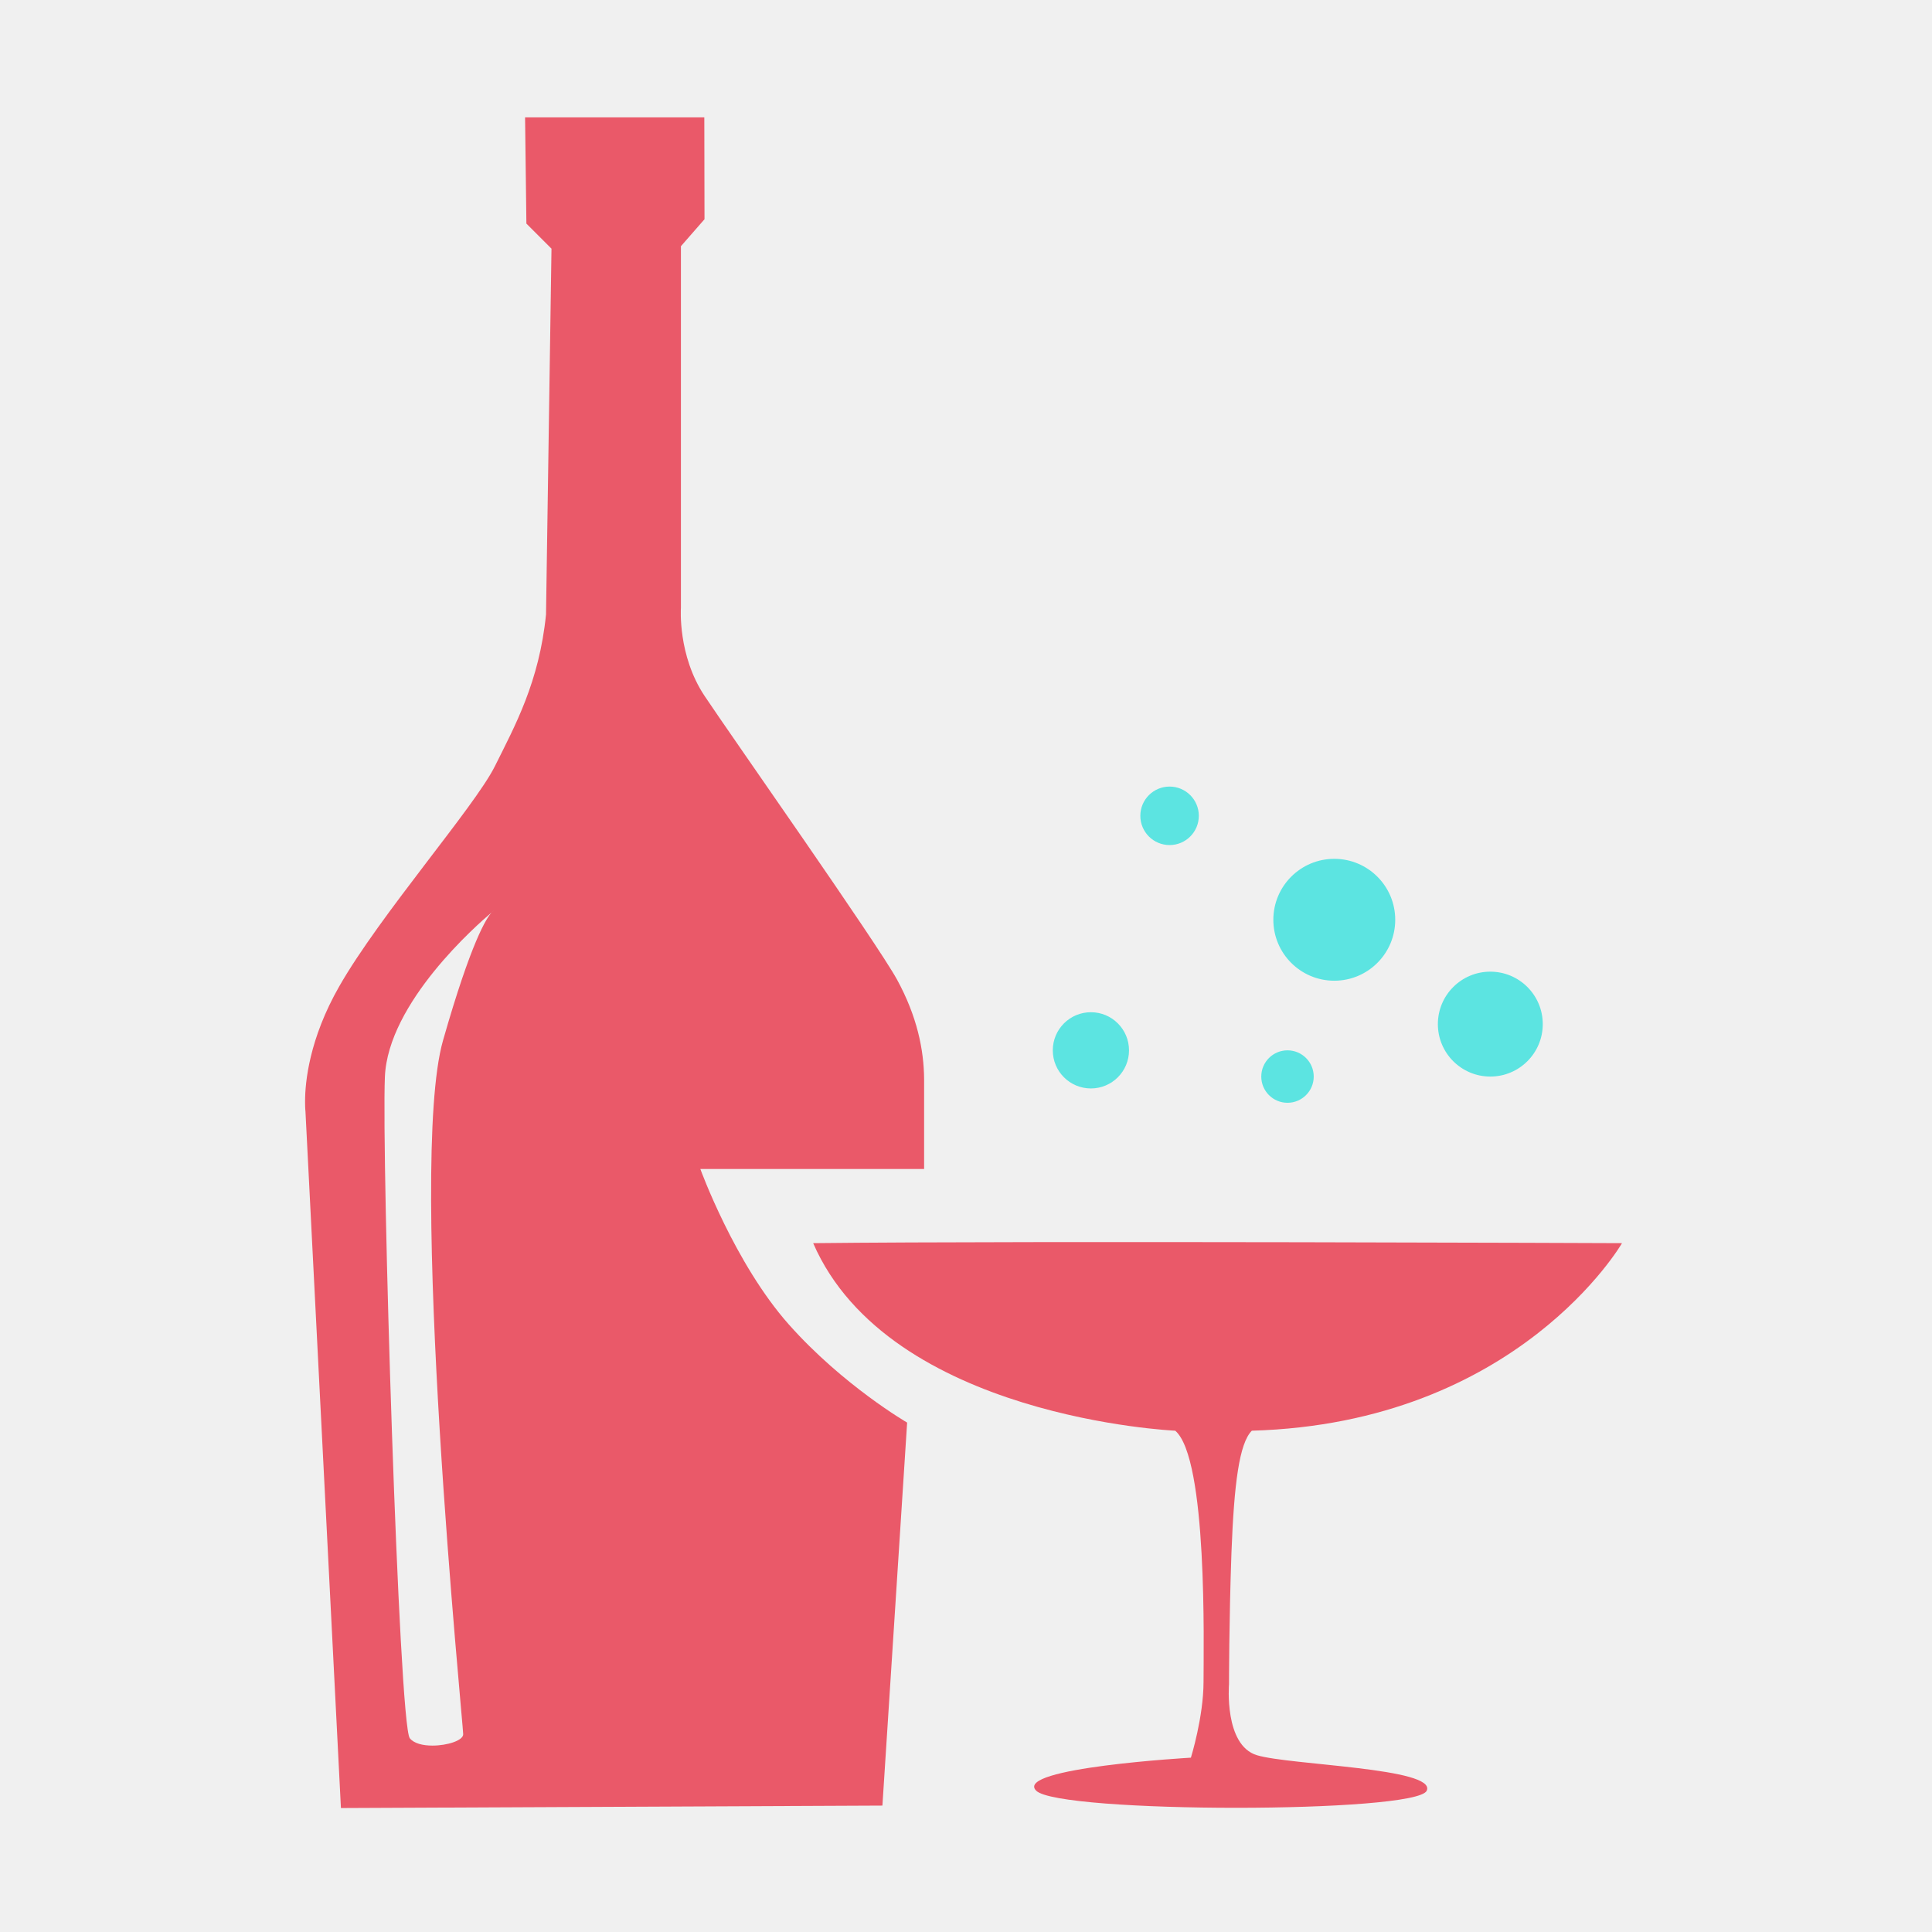
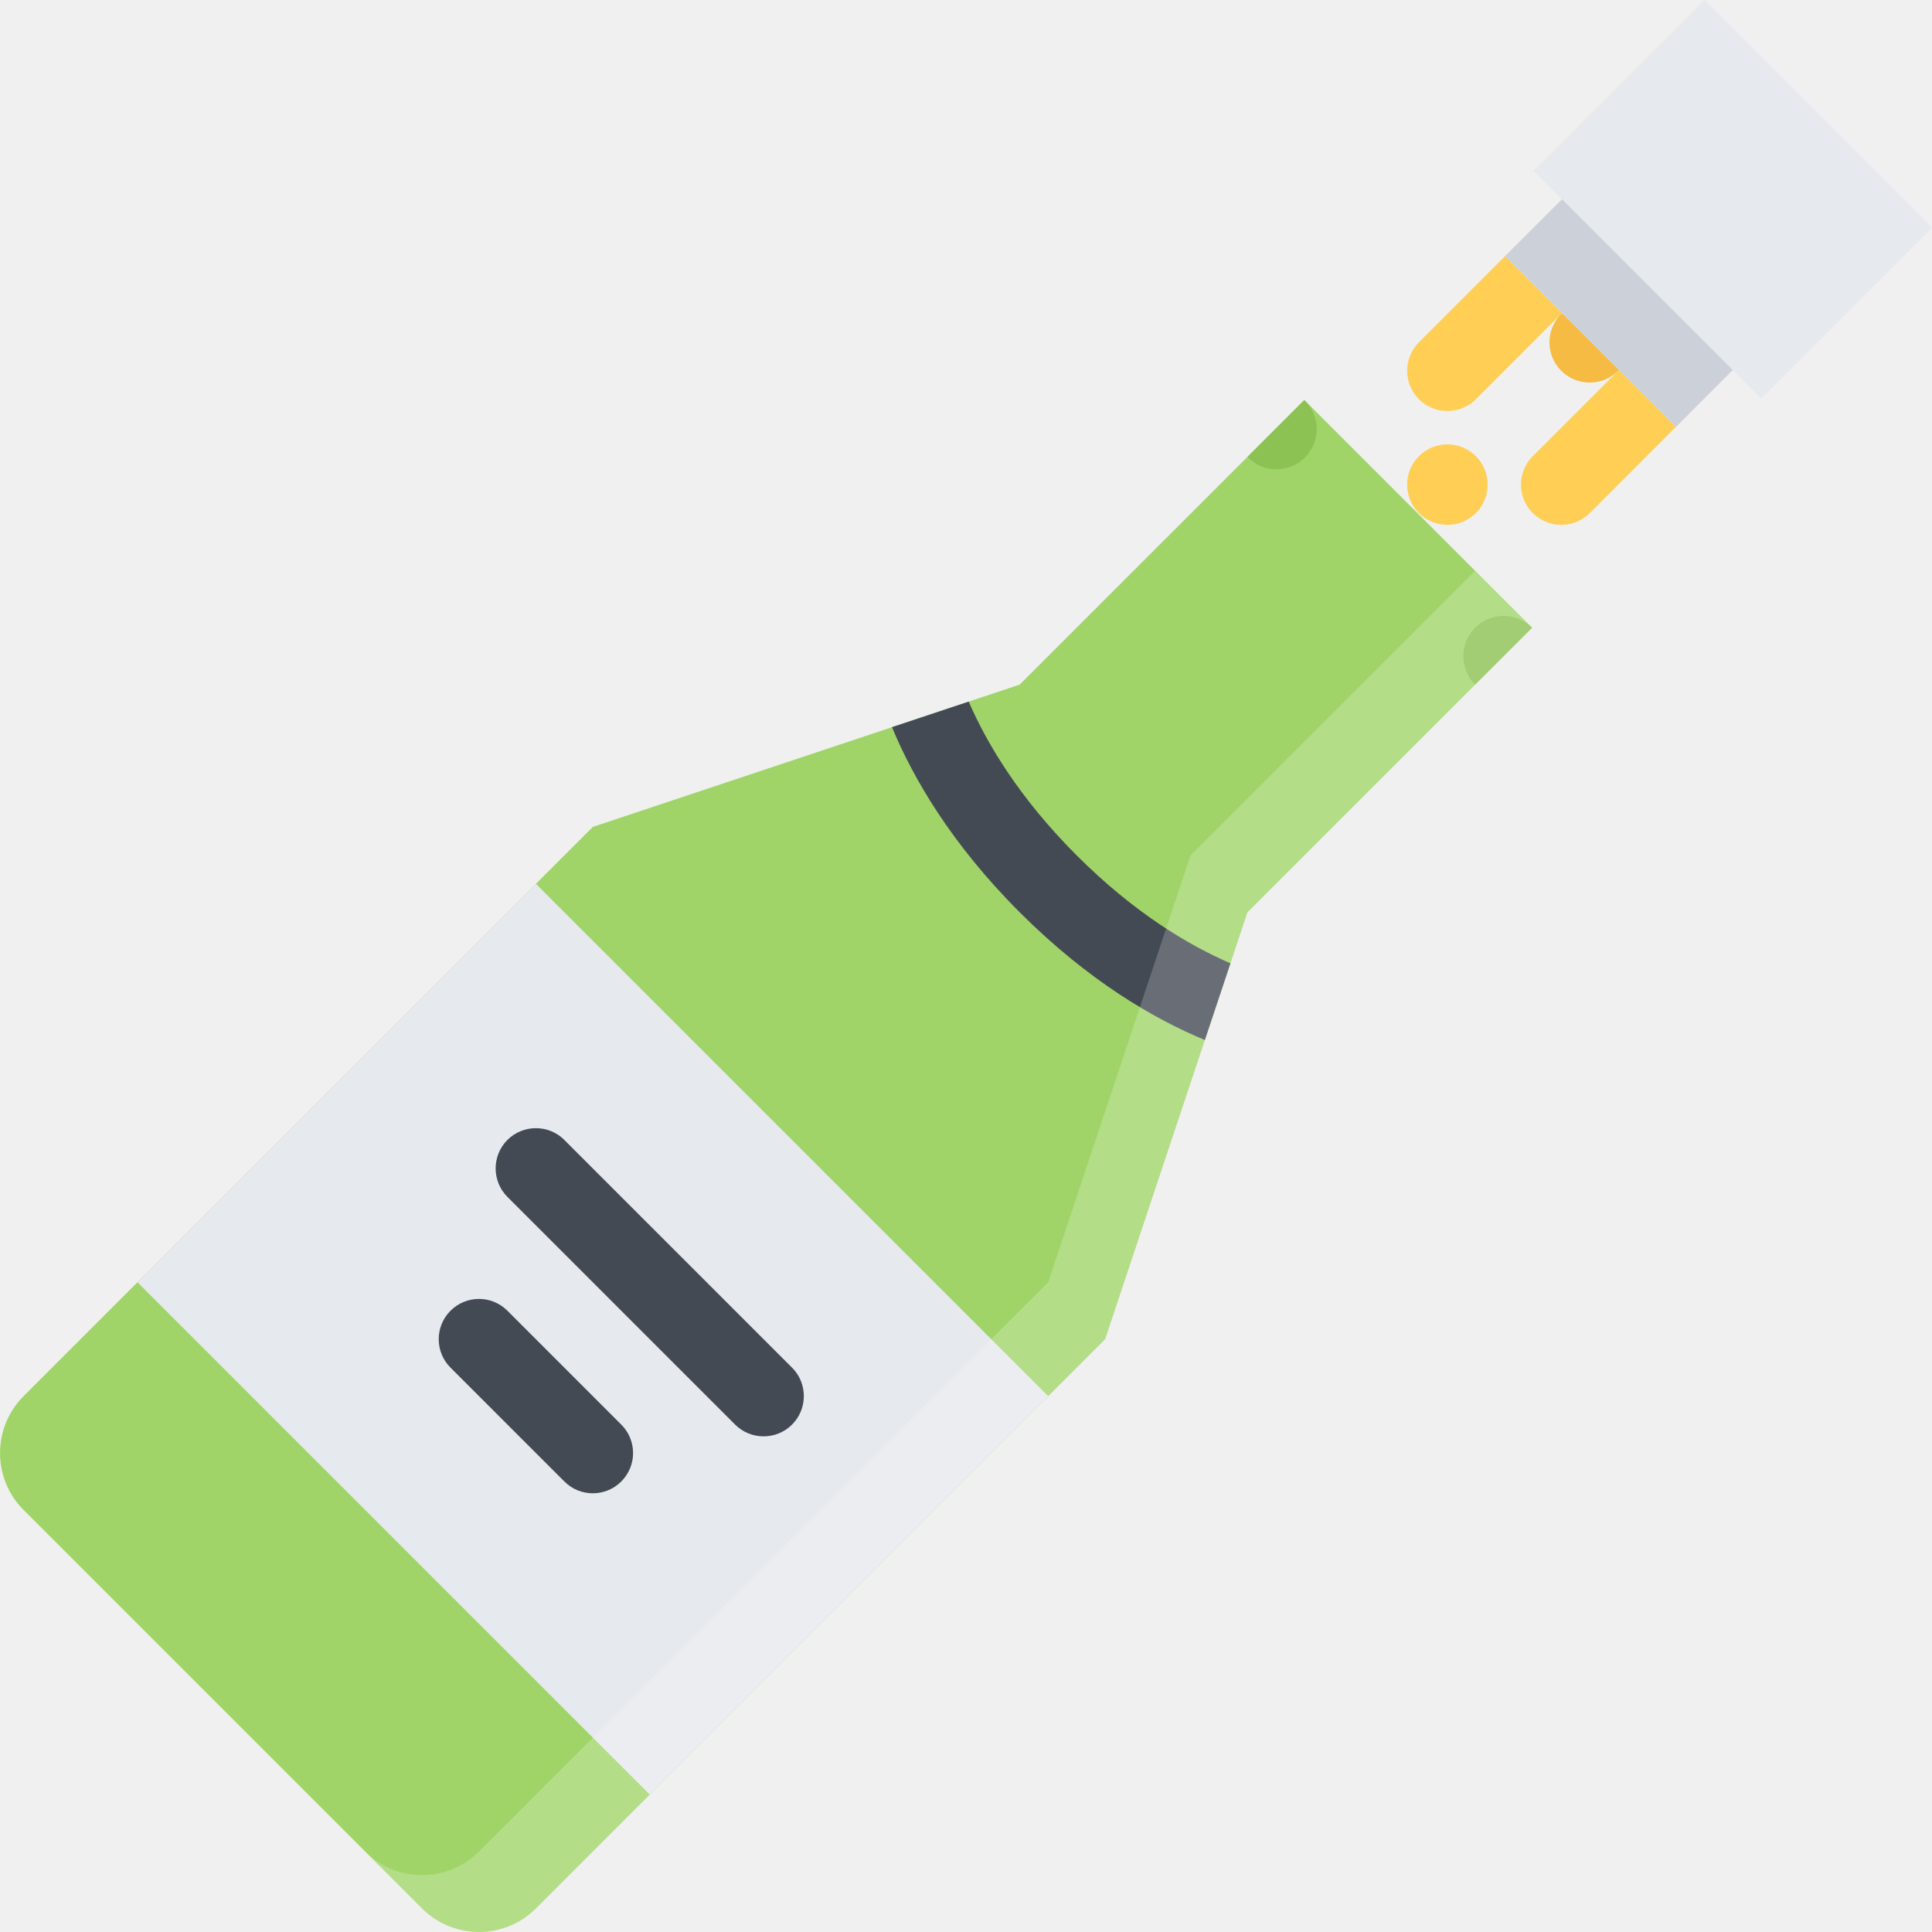
- <svg xmlns="http://www.w3.org/2000/svg" t="1599281032430" class="icon" viewBox="0 0 1024 1024" version="1.1" p-id="30142" width="32" height="32">
+ <svg xmlns="http://www.w3.org/2000/svg" t="1599281794383" class="icon" viewBox="0 0 1024 1024" version="1.1" p-id="30285" width="32" height="32">
  <defs>
    <style type="text/css" />
  </defs>
-   <path d="M260.6 483.6c0.7-0.7 1-0.9 1-0.9s-0.3 0.3-1 0.9c-2.7 2.9-10.8 15.3-25.8 67.9-18.9 66.3 10.7 362.3 10.7 367.7 0 3.3-8.4 6-16.3 6-5 0-9.8-1.1-12-3.9-5.8-7.2-15-307.5-13.2-350.5 1.6-39.4 49-80.8 56.6-87.2M373.3 62.2h-95l0.7 56.3 13.3 13.3-2.9 193.9c-3.6 35.8-16.5 59.1-27.2 80.6-10.8 21.5-60.9 78.8-82.4 116.5-15.9 27.8-18.1 50.8-18.1 60.8v0.8c0 3 0.2 4.7 0.2 4.7l18.8 369.2 287-1.3 13.1-203s-34-19.7-62.7-52-46.9-82.4-46.9-82.4h118.6v-47.5c-0.1-15.9-3.8-33.5-14.3-52.8-10.8-19.7-87.8-129-102.1-150.5-14.3-21.5-12.5-46.6-12.5-46.6V130.5l12.5-14.3-0.1-54" fill="#EA5969" p-id="30143" />
-   <path d="M622.9 758.3s-151.6-6.7-191.9-99.4c115.6-1.3 428.7 0 428.7 0s-55.1 95.4-196.2 99.4c-6.7 6.7-9.4 28.2-10.8 64.5-1.3 36.3-1.3 69.9-1.3 69.9s-2.7 32.3 14.8 37.6 95.4 6.7 90 18.8c-5.4 12.1-194.9 12.1-207 0s82-17.5 82-17.5 6.7-21.5 6.7-40.3 2.2-118.2-15-133z" fill="#EA5969" p-id="30144" />
-   <path d="M762.1 542.8a27.8 27.8 0 1 0 55.6 0 27.8 27.8 0 1 0-55.6 0zM668.5 570.6a13.9 13.9 0 1 0 27.8 0 13.9 13.9 0 1 0-27.8 0zM558 556.7a20.2 20.2 0 1 0 40.4 0 20.2 20.2 0 1 0-40.4 0zM674.9 487.5a32.3 32.3 0 1 0 64.6 0 32.3 32.3 0 1 0-64.6 0zM604.4 432.4a15.5 15.5 0 1 0 31 0 15.5 15.5 0 1 0-31 0z" fill="#5CE4E1" p-id="30145" />
+   <path d="M752.084 181.418s0 0.016-0.032 0.016c-8.312 8.328-8.312 21.844 0 30.172 8.344 8.328 21.844 8.328 30.188 0l53.092-53.108-30.154-30.17-53.094 53.09zM842.582 271.948l53.092-53.108-30.156-30.172-53.09 53.092-0.032 0.016c-8.312 8.328-8.312 21.844 0 30.172a21.36 21.36 0 0 0 30.186 0z" fill="#FFCE54" p-id="30286" />
+   <path d="M661.15 483.536l150.872-150.856-120.686-120.668-150.872 150.84-226.246 75.42L12.51 739.966c-16.656 16.656-16.656 43.688 0 60.344l211.182 211.182c16.656 16.654 43.686 16.654 60.342 0l301.71-301.71 75.406-226.246z" fill="#A0D468" p-id="30287" />
+   <path d="M284.038 468.44L555.56 739.96 344.38 951.14 72.86 679.62z" fill="#E6E9ED" p-id="30288" />
+   <path d="M691.304 212.028l-30.124 30.124c0.094 0.11 0.188 0.234 0.282 0.344a21.36 21.36 0 0 0 30.186 0c8.312-8.328 8.312-21.828 0-30.154l-0.032-0.032c-0.092-0.11-0.218-0.188-0.312-0.282zM781.834 332.68c-8.312 8.328-8.312 21.844 0 30.172l30.188-30.172c-8.344-8.328-21.844-8.328-30.188 0z" fill="#8CC153" p-id="30289" />
+   <path d="M857.644 196.528c-8.312 8.328-21.812 8.328-30.156 0-8.342-8.344-8.342-21.844 0-30.172 8.344-8.328 21.844-8.328 30.156 0 8.342 8.328 8.342 21.828 0 30.172z" fill="#F6BB42" p-id="30290" />
+   <path d="M782.24 271.948c-8.344 8.328-21.844 8.328-30.188 0-8.312-8.328-8.312-21.844 0-30.172 8.344-8.328 21.844-8.328 30.188 0 8.312 8.328 8.312 21.844 0 30.172z" fill="#FFCE54" p-id="30291" />
+   <path d="M638.588 551.222l13.562-40.656c-21.938-9.484-50.844-26.546-81.5-57.202-30.654-30.67-47.714-59.562-57.216-81.498l-40.656 13.546c11.124 26.86 31.25 61.67 67.686 98.124 36.468 36.438 71.28 56.562 98.124 67.686z" fill="#434A54" p-id="30292" />
+   <path d="M1023.982 120.702L903.298 0.018l-90.496 90.514 15.092 15.076-30.186 30.172 90.528 90.512 30.156-30.17 15.094 15.078z" fill="#E6E9ED" p-id="30293" />
+   <path d="M329.282 755.06l-60.342-60.342c-8.312-8.344-21.812-8.344-30.156 0-8.342 8.312-8.342 21.844 0 30.154l60.342 60.344c8.312 8.344 21.842 8.344 30.156 0 8.344-8.342 8.344-21.842 0-30.156zM419.812 724.874h-0.032l-120.654-120.652v-0.032c-8.344-8.312-21.844-8.312-30.186 0-8.312 8.344-8.312 21.844 0 30.188l120.684 120.684c8.344 8.312 21.844 8.312 30.188 0 8.312-8.346 8.312-21.846 0-30.188z" fill="#434A54" p-id="30294" />
+   <path d="M888.236 226.292L797.708 135.78l30.186-30.172 90.498 90.514z" fill="#CCD1D9" p-id="30295" />
+   <path d="M630.994 453.366l-75.436 226.26-301.68 301.71c-16.686 16.656-43.686 16.656-60.342 0l30.156 30.156c16.656 16.654 43.686 16.654 60.342 0l301.71-301.71 75.406-226.246 150.872-150.856-30.188-30.17-150.84 150.856z" fill="#FFFFFF" opacity=".2" p-id="30296" />
</svg>
